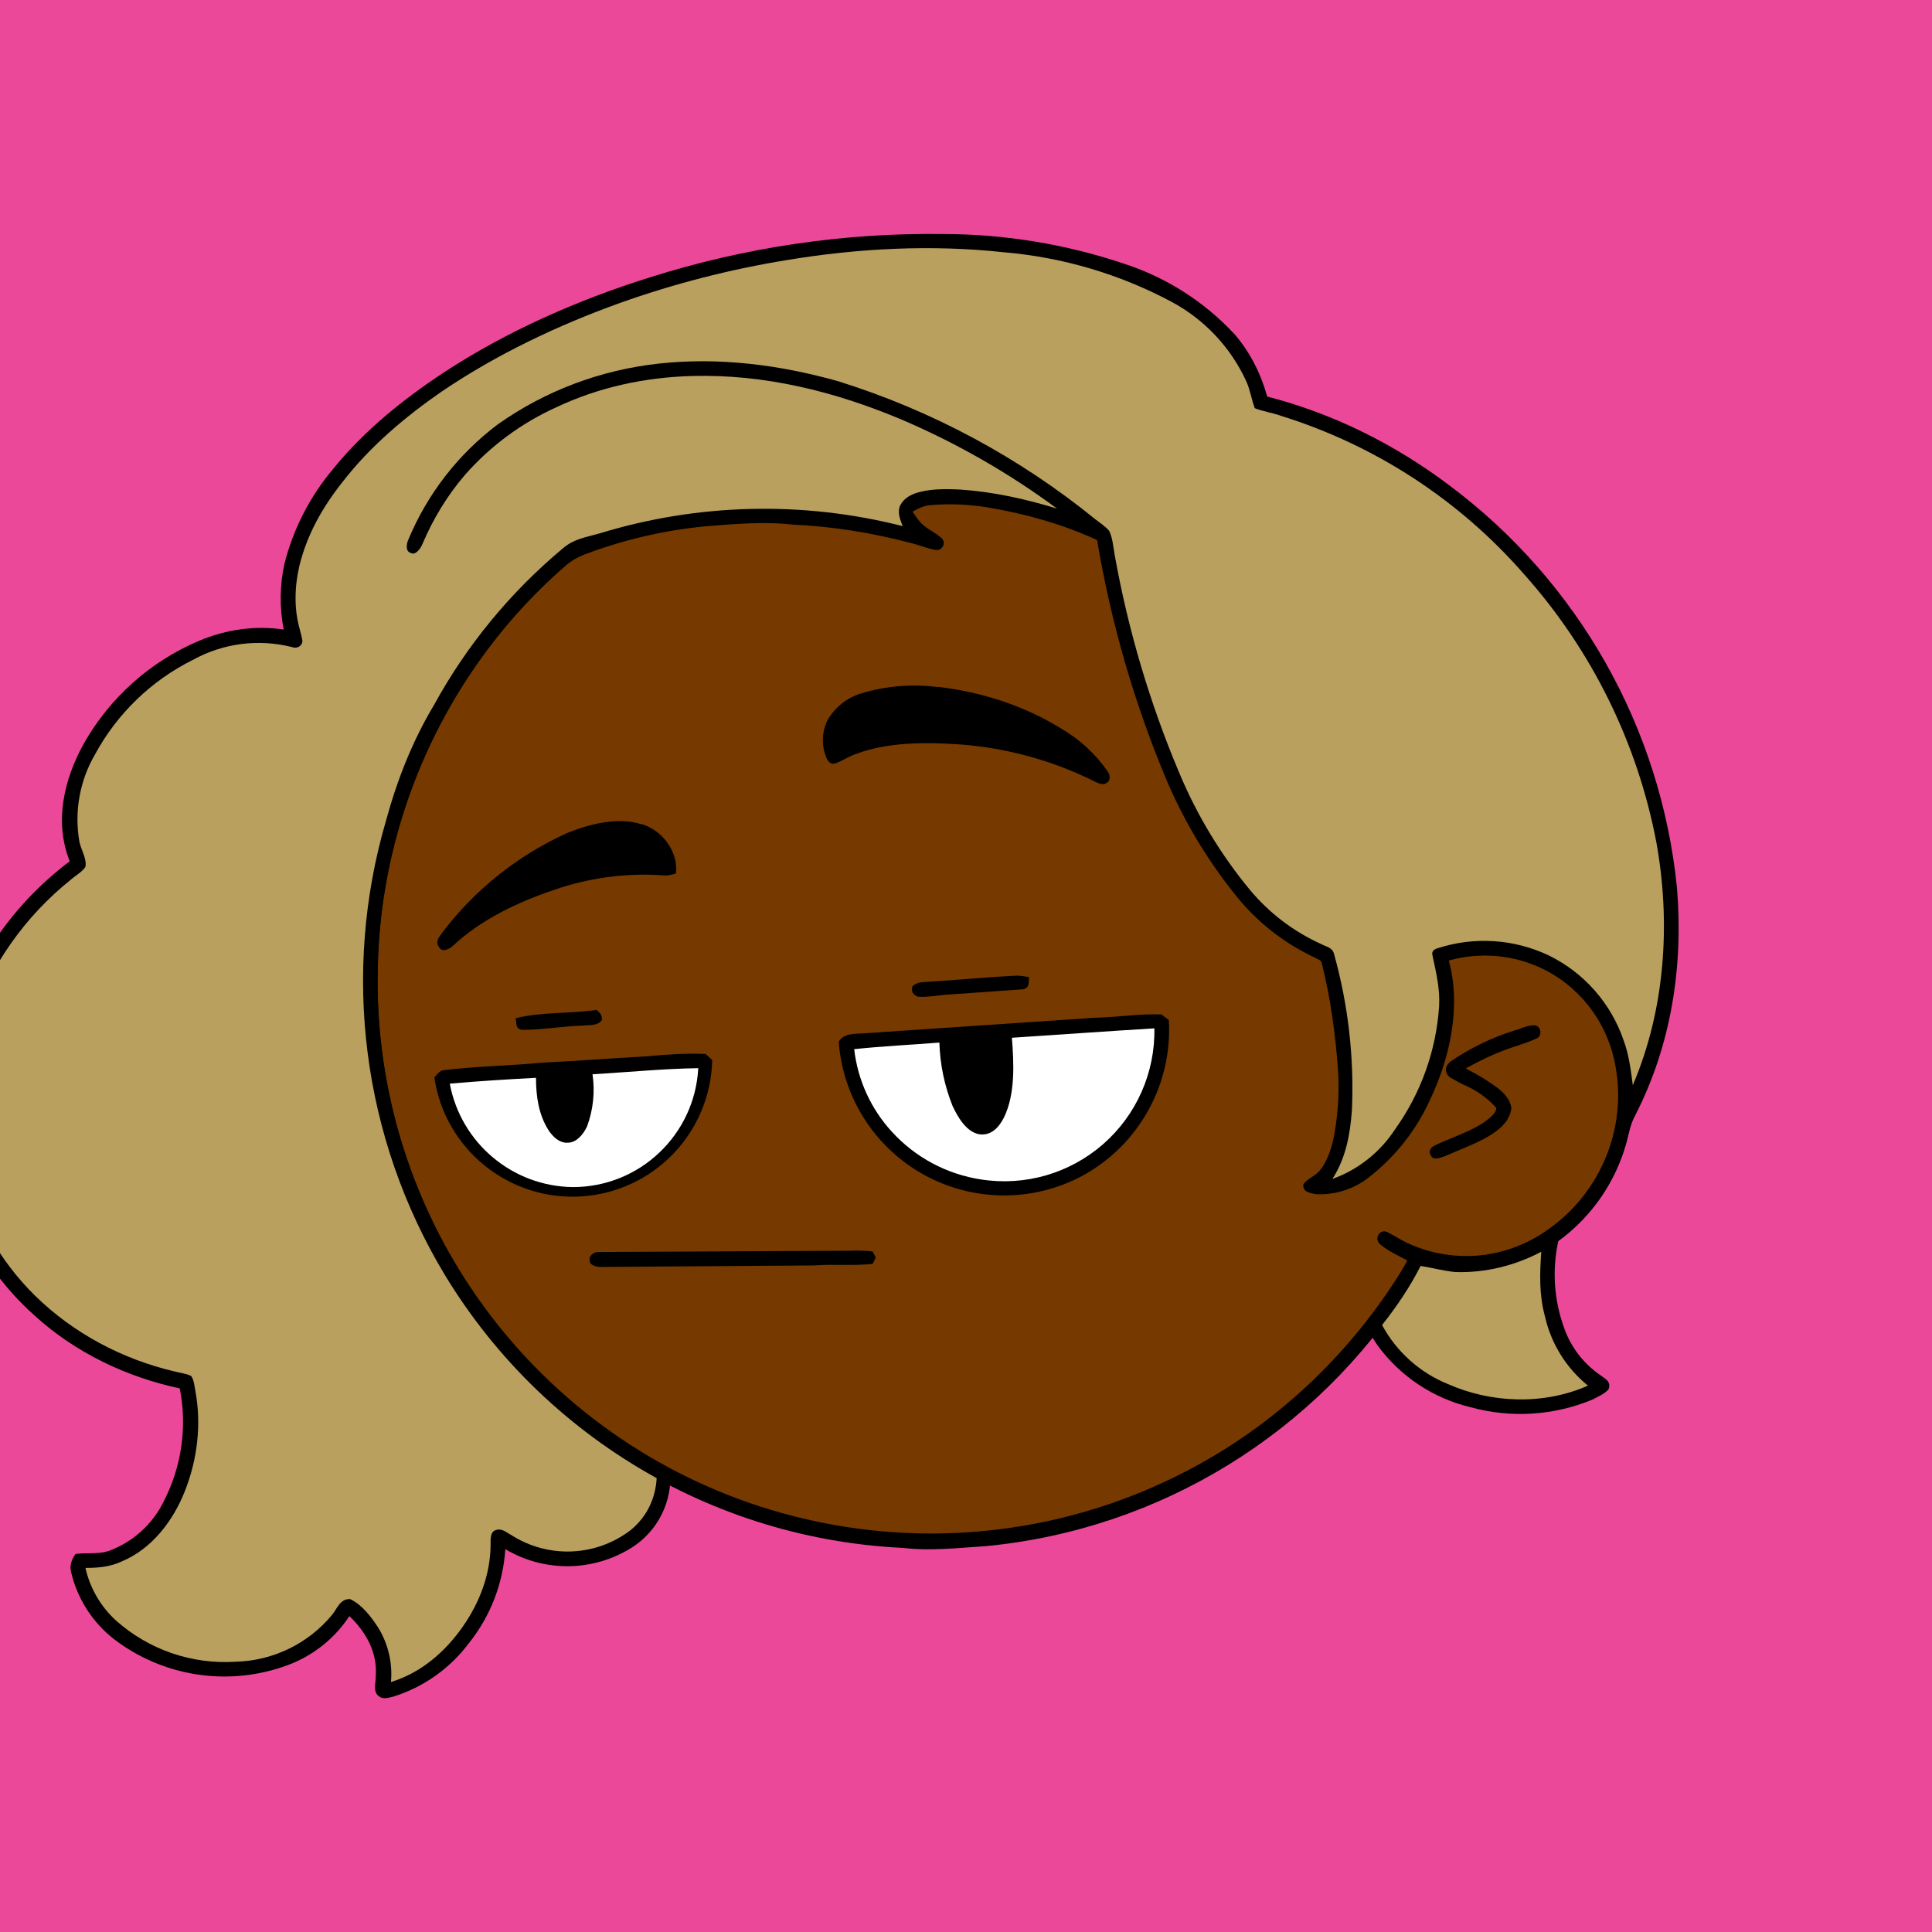
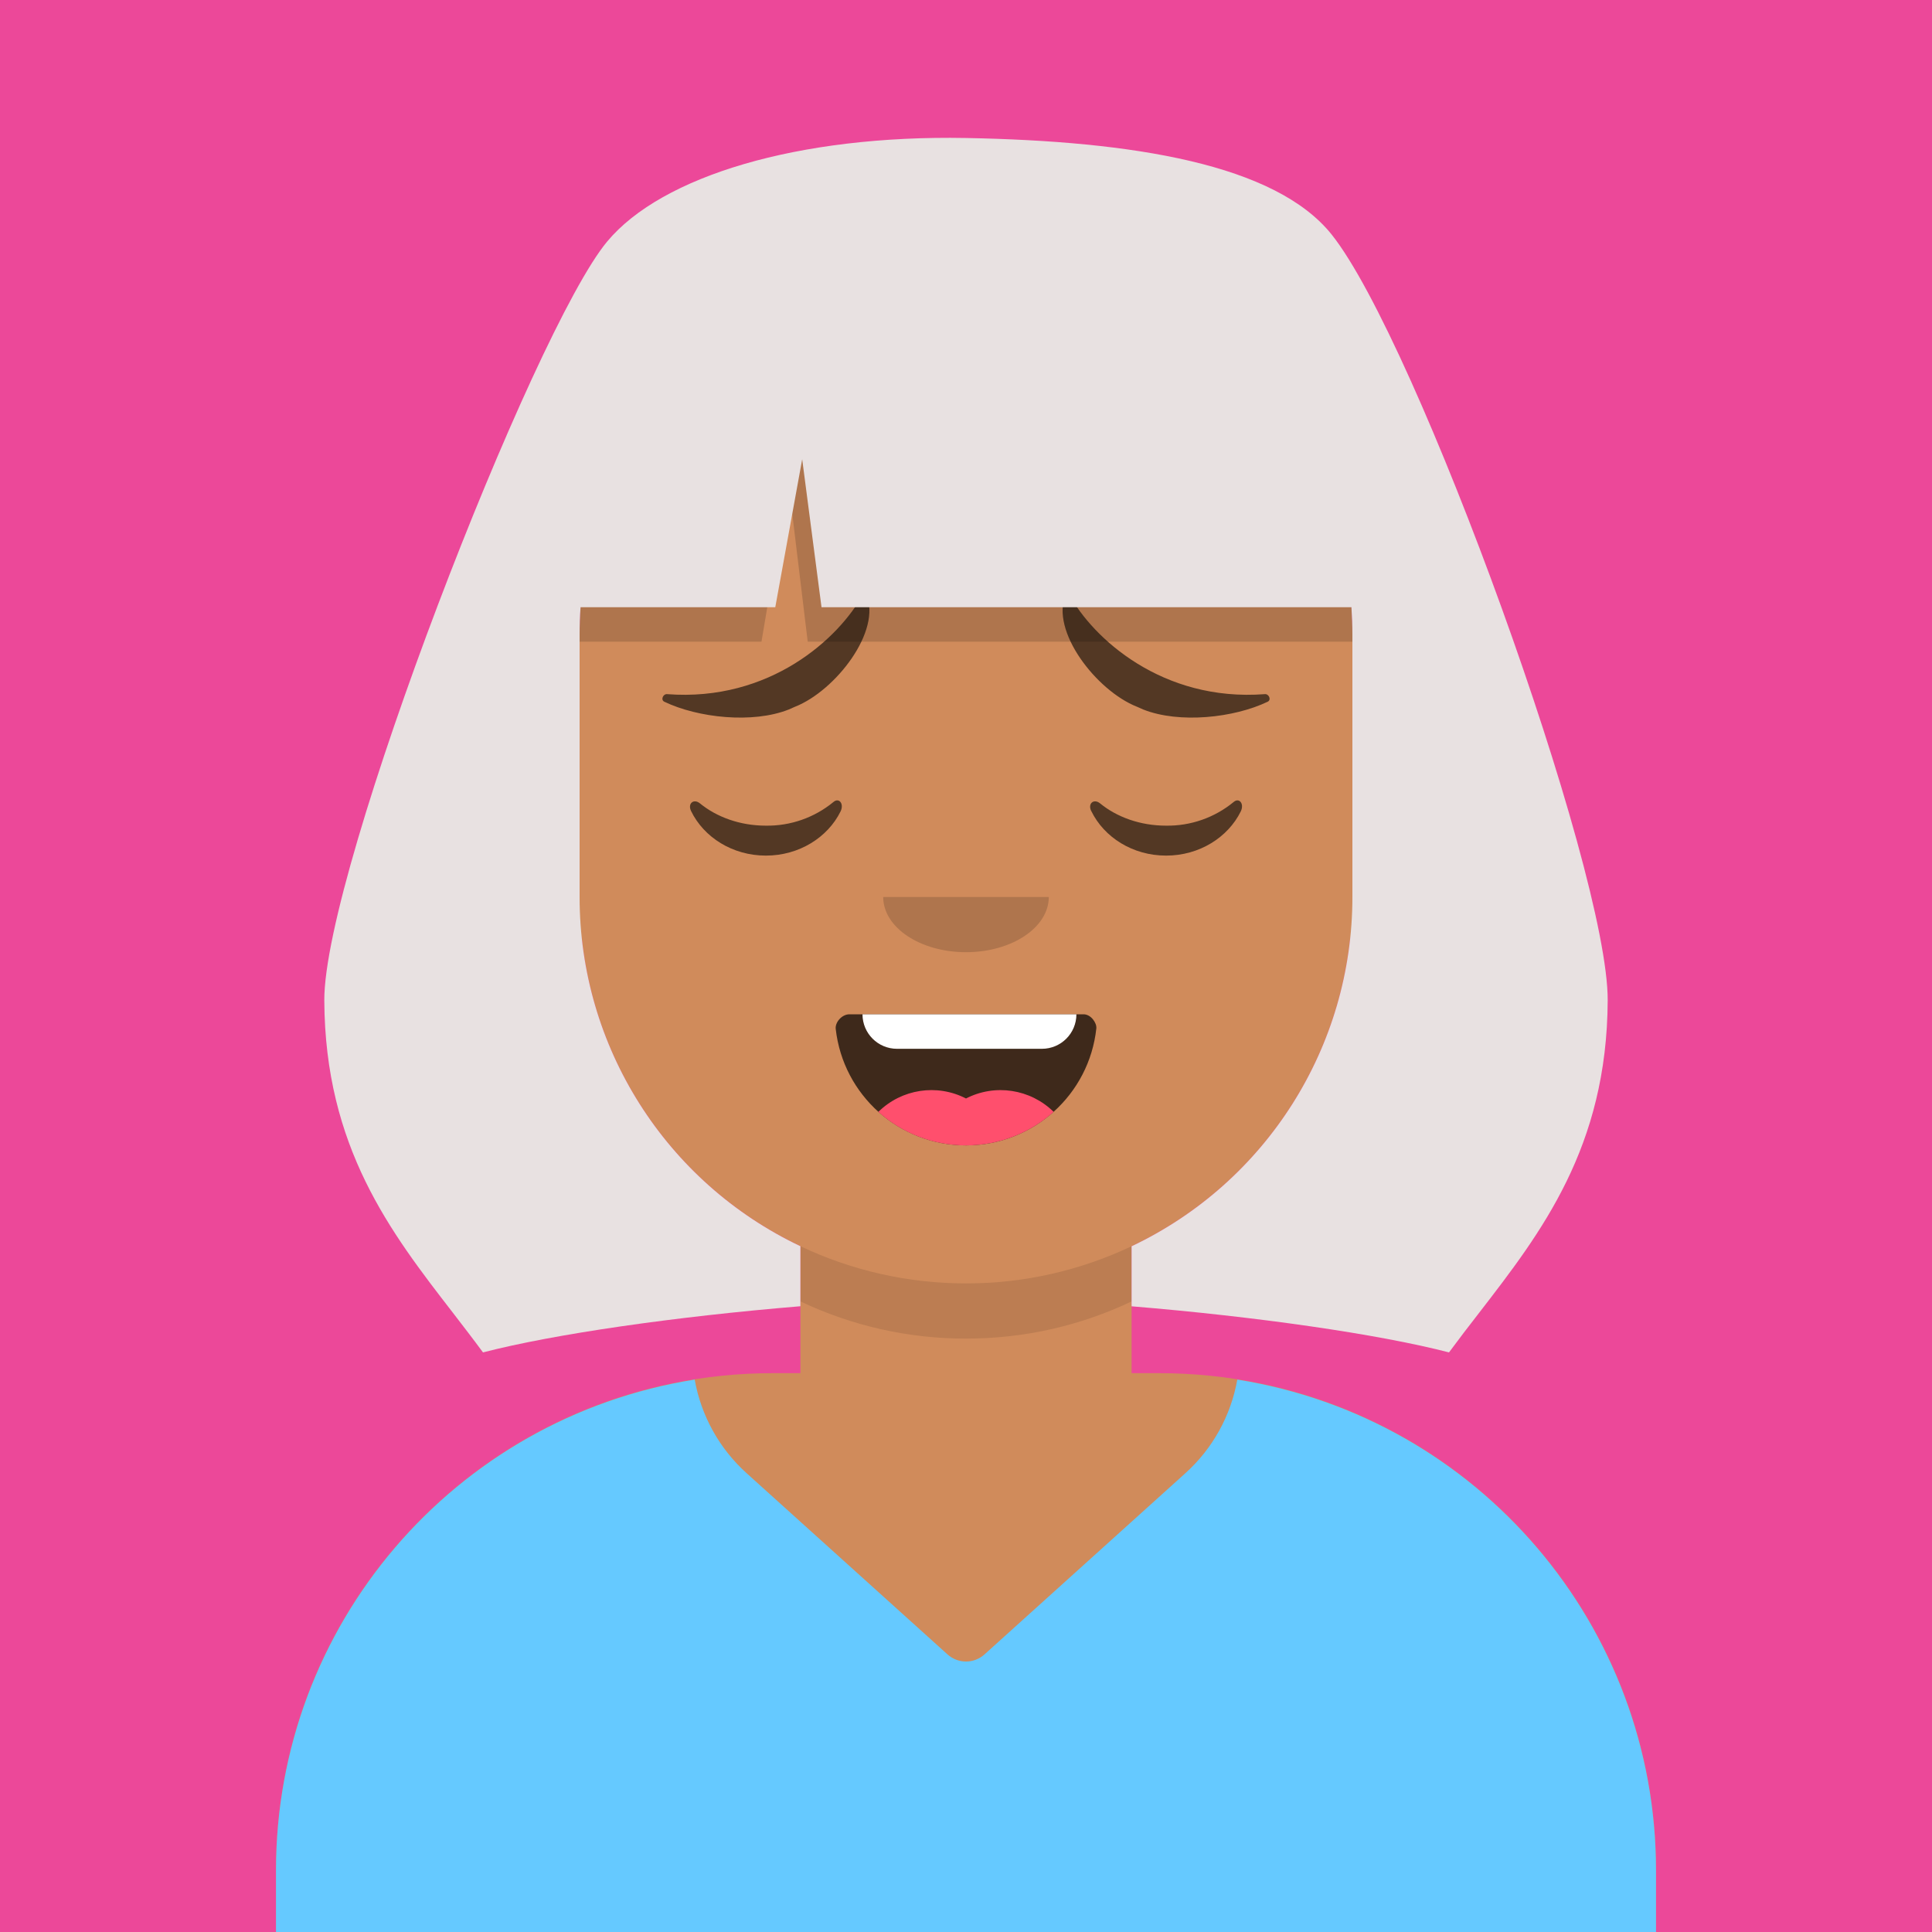
- <svg xmlns="http://www.w3.org/2000/svg" viewBox="0 0 762 762" fill="none" shape-rendering="auto">
+ <svg xmlns="http://www.w3.org/2000/svg" viewBox="0 0 280 280" fill="none" shape-rendering="auto">
  <mask id="viewboxMask">
-     <rect width="762" height="762" rx="0" ry="0" x="0" y="0" fill="#fff" />
+     <rect width="280" height="280" rx="0" ry="0" x="0" y="0" fill="#fff" />
  </mask>
  <g mask="url(#viewboxMask)">
-     <rect fill="#ec4899" width="762" height="762" x="0" y="0" />
-     <path d="M396 164.8a224.8 224.8 0 0 1 104.8 42.4c6.2 4.9 12.5 9.4 18 15a225.4 225.4 0 0 1 71.8 149 58.5 58.5 0 0 1 50.9 42.2 71 71 0 0 1-27.6 76.5c-11 7.7-24.5 12-38 11.7-5 0-10-1.6-15-1.8-1.9 2.2-3.3 4.9-4.8 7.3A223.3 223.3 0 0 1 389 609.8c-11 .7-21.9 2-33 .7a223.7 223.7 0 0 1-178.8-342.3A223.4 223.4 0 0 1 352 163.5c14.6-1.4 29.4-.3 44 1.3Z" fill="#000" />
-     <path fill-rule="evenodd" clip-rule="evenodd" d="M498.8 213.2A216 216 0 0 0 363 169c-13-.2-26.2 1.6-39 4a218 218 0 0 0-113.6 365.5 218.5 218.5 0 0 0 260.4 40.2c35-18.8 64.2-47.3 84.4-81.5l-3-1.6c-2.8-1.4-5.7-3-8-5-2.2-2-.3-5.8 2.7-4.7 1.5.7 3 1.6 4.4 2.4a55 55 0 0 0 59.6-3.6 64.5 64.5 0 0 0 25-69.8 53.1 53.1 0 0 0-24-31 52.6 52.6 0 0 0-47-2.8c-1.6.8-3.4 1.5-5 1.3-2.5-.2-2.8-4.2-.6-5.2 8-4 16.5-5.6 25.4-6.4a217 217 0 0 0-72-146.4c-4.4-4-8.7-8.1-13.9-11.3Zm107.6 196.2c2-1.2 1.3-5.1-1.4-5-2 0-4.2.8-6.2 1.6l-1.4.4a95.1 95.1 0 0 0-25.5 12.4c-2.2 2-2.2 4.4.1 6.2a92 92 0 0 0 5.2 2.8 36 36 0 0 1 13 9.2c-.2 1.9-2 3.4-3.4 4.5l-.2.2c-3.9 3-8.8 5-13.6 7-2.5 1-4.9 2-7.1 3.1-1.7.8-2.6 2.2-1.6 3.9 1 2 3.2 1.1 5 .5l.6-.2 5.4-2.3c5.4-2.3 11-4.5 15.4-8 2.7-2.1 5.1-5.1 5.4-8.7-.5-3.4-2.7-5.7-5.3-7.8a83 83 0 0 0-11.6-7.2l-1.1-.6c5.4-3 10.8-5.6 16.6-7.7l5-1.7a52 52 0 0 0 6.7-2.6Z" fill="#763900" />
-     <g transform="translate(-161 -83)">
-       <path d="M562 467.8c1.7 0 3.2.3 4.9.6-.3 2.3.3 4.3-2.6 4.8l-28.3 2c-4.3.2-8.8 1.2-13 .9-2-.8-2.7-2-2.1-4.1 1.4-1.4 3.2-1.6 5-1.7 12-.7 24-1.9 36.1-2.5ZM396.3 481.3c1.3 1.2 2.2 2 2.1 3.9-1.4 2.5-5 2-7.4 2.3-8 .2-16 1.7-24 1.7-2.8-.3-2.2-2.5-2.6-4.6 10.3-2.6 21.4-1.7 32-3.3ZM618.9 483l3.1 2.3a65.6 65.6 0 0 1-34.2 61.5 65.4 65.4 0 0 1-96-53c2.1-3.2 5.8-3 9.2-3.2l92-6.2c8.7-.2 17.2-1.6 25.9-1.3Z" fill="#000" />
-       <path d="M616.3 488.6a59.2 59.2 0 0 1-68.3 59.6 59.7 59.7 0 0 1-35.3-18.9 57.9 57.9 0 0 1-14.8-32.5c11.2-1.2 22.4-1.7 33.6-2.6a73 73 0 0 0 5.2 25c2 4.3 5.3 10 10.2 11.1 4.8.9 8-2.5 10-6.4 4.6-9.3 4-21.5 3.2-31.6 18.7-1.2 37.5-2.6 56.2-3.7Z" fill="#fff" />
-       <path d="M415 499.7c8.1-.7 16.1-1.4 24.3-1l2.6 2.4a55.1 55.1 0 0 1-109.6 6.8c1-.9 2.1-2.7 3.6-2.8 13-1.6 26-1.7 39.1-3 13.4-.6 26.7-1.7 40-2.4Z" fill="#000" />
-       <path d="M436.4 504.3a49.5 49.5 0 0 1-49.4 46.9 50 50 0 0 1-48.6-40.8c11.3-1 22.7-1.7 34-2.3 0 7.2 1 14.4 4.9 20.6 1.7 2.6 4.3 5.2 7.7 5 3.5-.1 6-3.3 7.5-6.3a42 42 0 0 0 2.2-20.7c13.9-.8 27.8-2.2 41.7-2.4Z" fill="#fff" />
+     <rect fill="#ec4899" width="280" height="280" x="0" y="0" />
+     <g transform="translate(8)">
+       <path d="M132 36a56 56 0 0 0-56 56v6.17A12 12 0 0 0 66 110v14a12 12 0 0 0 10.3 11.88 56.04 56.04 0 0 0 31.7 44.73v18.4h-4a72 72 0 0 0-72 72v9h200v-9a72 72 0 0 0-72-72h-4v-18.39a56.04 56.04 0 0 0 31.7-44.73A12 12 0 0 0 198 124v-14a12 12 0 0 0-10-11.83V92a56 56 0 0 0-56-56Z" fill="#d08b5b" />
+       <path d="M108 180.61v8a55.79 55.79 0 0 0 24 5.39c8.59 0 16.73-1.93 24-5.39v-8a55.79 55.79 0 0 1-24 5.39 55.79 55.79 0 0 1-24-5.39Z" fill="#000" fill-opacity=".1" />
+       <g transform="translate(0 170)">
+         <path d="M92.68 29.94A72.02 72.02 0 0 0 32 101.05V110h200v-8.95a72.02 72.02 0 0 0-60.68-71.11 23.87 23.87 0 0 1-7.56 13.6l-29.08 26.23a4 4 0 0 1-5.36 0l-29.08-26.23a23.87 23.87 0 0 1-7.56-13.6Z" fill="#65c9ff" />
+       </g>
+       <g transform="translate(78 134)">
+         <path fill-rule="evenodd" clip-rule="evenodd" d="M35.12 15.13a19 19 0 0 0 37.77-.09c.08-.77-.77-2.04-1.85-2.04H37.1C36 13 35 14.18 35.12 15.13Z" fill="#000" fill-opacity=".7" />
+         <path d="M70 13H39a5 5 0 0 0 5 5h21a5 5 0 0 0 5-5Z" fill="#fff" />
+         <path d="M66.7 27.14A10.96 10.96 0 0 0 54 25.2a10.95 10.95 0 0 0-12.7 1.94A18.93 18.93 0 0 0 54 32c4.88 0 9.33-1.84 12.7-4.86Z" fill="#FF4F6D" />
+       </g>
+       <g transform="translate(104 122)">
+         <path fill-rule="evenodd" clip-rule="evenodd" d="M16 8c0 4.42 5.37 8 12 8s12-3.58 12-8" fill="#000" fill-opacity=".16" />
+       </g>
+       <g transform="translate(76 90)">
+         <path d="M16.16 27.55c1.85 3.8 6 6.45 10.84 6.45 4.81 0 8.96-2.63 10.82-6.4.55-1.13-.24-2.05-1.03-1.37a15.05 15.05 0 0 1-9.8 3.43c-3.73 0-7.12-1.24-9.55-3.23-.9-.73-1.82.01-1.28 1.12ZM74.16 27.55c1.85 3.8 6 6.45 10.84 6.45 4.81 0 8.96-2.63 10.82-6.4.55-1.13-.24-2.05-1.03-1.37a15.05 15.05 0 0 1-9.8 3.43c-3.74 0-7.13-1.24-9.56-3.23-.9-.73-1.82.01-1.28 1.12Z" fill-rule="evenodd" clip-rule="evenodd" fill="#000" fill-opacity=".6" />
+       </g>
+       <g transform="translate(76 82)">
+         <path d="m31.23 20.42-.9.4c-5.25 2.09-13.2 1.21-18.05-1.12-.57-.27-.18-1.15.4-1.1 14.92 1.14 24.96-8.15 28.37-14.45.1-.18.41-.2.49-.03 2.3 5.32-4.45 13.98-10.3 16.3ZM80.77 20.42l.9.4c5.25 2.09 13.2 1.21 18.05-1.12.57-.27.18-1.15-.4-1.1-14.92 1.14-24.96-8.15-28.37-14.45-.1-.18-.41-.2-.49-.03-2.3 5.32 4.45 13.98 10.3 16.3Z" fill-rule="evenodd" clip-rule="evenodd" fill="#000" fill-opacity=".6" />
+       </g>
+       <g transform="translate(-1)">
+         <path fill-rule="evenodd" clip-rule="evenodd" d="M69.03 76.21C81.97 43.13 95.65 26.6 110.06 26.6c.54 0 29.25-.24 48.05-.36C178.77 35.59 193 55.3 193 78.1V93h-82.94l-2.8-23.18L103.36 93H69V78.11c0-.63.01-1.27.03-1.9Z" fill="#000" fill-opacity=".16" />
+         <path d="M40 145c-.09-18.98 30.32-97.2 41-110 7.92-9.5 27.7-15.45 52-15 24.3.45 44.86 3.81 53 14 12.32 15.43 40.09 92.02 40 111-.1 21.27-9.62 33.59-18.6 45.22A293.1 293.1 0 0 0 203 196c-10.28-2.66-27.85-5.18-46-6.68v-8.7A56 56 0 0 0 189 130V92c0-1.34-.05-2.68-.14-4h-76.8l-2.8-21.44L105.36 88H77.14c-.1 1.32-.14 2.66-.14 4v38a56 56 0 0 0 32 50.61v8.7c-18.15 1.5-35.72 4.03-46 6.69-1.42-1.93-2.9-3.84-4.39-5.78C49.62 178.6 40.1 166.27 40 145Z" fill="#e8e1e1" />
+       </g>
+       <g transform="translate(49 72)" />
+       <g transform="translate(62 42)" />
    </g>
-     <g transform="translate(-161 -83)">
-       <path d="M531 353.9c17 2 34 7.4 48.6 16.5a57 57 0 0 1 18.3 16.9c.9 1.2 1.2 3.5-.2 4.3-1.2 1.2-2.9.5-4.2 0a143 143 0 0 0-54-15c-13.4-.9-28.2-1-41 3.8-3 1-5.6 3-8.5 3.8-1.4.3-2.5-1-3-2.2a18 18 0 0 1 .3-14.8 23 23 0 0 1 13.3-10.7A72.5 72.5 0 0 1 531 354ZM414 408c8.2 2.4 14.6 10.9 13.6 19.5-1.9.6-3.6 1-5.6.7a108 108 0 0 0-42.8 5.9c-14 4.7-28.5 11.6-39.4 21.8-1.4 1.3-4.3 3-5.6.7-1.7-2.3 0-4 1.4-6a128 128 0 0 1 49-39c8.8-3.6 20-6.5 29.4-3.5Z" fill="#000" />
-     </g>
-     <g transform="translate(-161 -83)">
-       <path d="M496 576.3c3-.1 6.1-.1 9.2.3l1.2 2.4-1.2 2.5c-7.7.8-15.5 0-23.2.6l-84 .6c-1.7 0-4.6-.6-4.4-2.7-.5-1.7 1.8-3.3 3.3-3.2l99-.5Z" fill="#000" />
-     </g>
-     <g transform="translate(-161 -83)" />
-     <g transform="translate(-161 -83)" />
-     <g transform="translate(-161 -83)">
-       <path d="M533 175.3a225 225 0 0 1 71 11.6 102.8 102.8 0 0 1 44 28c6.1 7.1 10.3 15.5 12.8 24.5 26 6.7 50.3 18.8 71.8 35A226.3 226.3 0 0 1 822.4 433c2.6 31-2.2 62.2-16.5 90-1.8 3.3-2.4 6.9-3.4 10.5a71.8 71.8 0 0 1-26.9 39A61.6 61.6 0 0 0 778 607a37.5 37.5 0 0 0 13.8 18.1c2 1.6 4.9 2.6 3.6 5.9-1.6 1.8-4.2 2.9-6.3 4a74.1 74.1 0 0 1-48.2 3 63.8 63.8 0 0 1-36.6-24.4c-1.7-2.6-3.8-5.6-4.4-8.7.7-1.7 1.8-3 2.9-4.3 5.1-6.3 9.6-13.3 13.3-20.5-3.7-2.1-8.3-4-11.3-7-1.3-2.1.6-5.2 3.1-4.2 4.8 2.3 9 5.6 14.1 7.2a55.1 55.1 0 0 0 23.1 2.2 59.7 59.7 0 0 0 34-16.4 66.3 66.3 0 0 0 19.5-37c1.5-11 .8-21.9-3.4-32.1a52 52 0 0 0-62.8-31c5 18.1.5 38.4-7.4 55a81.2 81.2 0 0 1-24.3 30.7A31.2 31.2 0 0 1 680 554c-2.4-.5-5.4-.9-4.9-4 1.8-2.3 4.7-3.2 6.5-5.4 2.7-3.3 4.2-7.8 5.2-11.8a106 106 0 0 0 2-26.8c-1-14.5-2.9-28.7-6.4-42.8-.2-1.7-1.7-1.8-3-2.6a86.8 86.8 0 0 1-31.2-24.7 192.7 192.7 0 0 1-27-45 427.7 427.7 0 0 1-27.5-94.9c-13.5-6.2-28-10.3-42.7-12.8a92.3 92.3 0 0 0-22.8-1c-2.7.2-5 1.3-7.3 2.6 1.4 2 2.6 4 4.6 5.6 2.2 1.8 5 3 7 5 1.8 1.8 0 5-2.5 4.5-3.4-.6-6.6-2-10-2.8-15.2-4-30.8-6.5-46.5-7.2-11.6-1.3-23-.2-34.5.7a185 185 0 0 0-47.2 11c-2.9 1.1-5.4 2.5-7.7 4.5A214.4 214.4 0 0 0 310 466a217.4 217.4 0 0 0 107.1 191.8c2.7 1.6 6 2.9 8.2 5.1a32.8 32.8 0 0 1-15 30.4 47.7 47.7 0 0 1-50 .7 66 66 0 0 1-14.3 37 59.3 59.3 0 0 1-30 21.2c-2 .4-4 1.3-5.8-.4-2.2-1.7-.9-5.4-1-7.8.7-9.3-3.9-17.4-10.4-23.6a49.7 49.7 0 0 1-24.2 19.3A71.7 71.7 0 0 1 208 731a47.2 47.2 0 0 1-19-28.1c-.6-2.5.3-5 1.8-7 4.3-.6 8.4.2 12.8-1.1a39 39 0 0 0 22.1-19.9 68.2 68.2 0 0 0 6.2-44.3c-21-4.5-41-14-57-28.5A109.5 109.5 0 0 1 143 487.1a128.6 128.6 0 0 1 45.5-64.4c-6.2-15.6-2.3-32.3 5.6-46.5a94.6 94.6 0 0 1 45.5-40.5c10.5-4.4 22-6.1 33.3-4.4a63.7 63.7 0 0 1 .3-26 93.7 93.7 0 0 1 19.4-37.6c12-14.8 27.4-27.2 43.3-37.7 25-16.4 53-28.7 81.4-37.6A366.8 366.8 0 0 1 533 175.3Z" fill="#000" />
-       <path d="M557 182.5a171 171 0 0 1 66 19.5 67.5 67.5 0 0 1 29.6 31.5c1.5 3.4 2 7 3.3 10.5 3.3 1.3 7 1.8 10.3 3a210 210 0 0 1 96.1 62.7 220.8 220.8 0 0 1 52 105.6C820 447 817.8 481 805 511c-.8-6-1.5-11.9-3.6-17.6a58.3 58.3 0 0 0-29.4-33.5 59.4 59.4 0 0 0-44-2.9c-1.4.4-2.5 1.2-2 2.9 1.4 6.6 3 13.1 2.6 20a93.9 93.9 0 0 1-17.3 48.4 49.6 49.6 0 0 1-24.8 19.7c5.3-8.2 7-17.5 7.7-27a196.9 196.9 0 0 0-7-61.6c-.6-2.7-2.9-2.9-5-4A78.9 78.9 0 0 1 654 434a184 184 0 0 1-27.9-46.2 404 404 0 0 1-25.4-85.6c-.6-3.2-.8-6.8-2.2-9.8-1.5-1.8-3.6-3.1-5.5-4.6a305 305 0 0 0-101.3-54.4c-23-6.5-47-9.6-70.8-7-23 2.5-44.8 10.7-63.6 24a109.6 109.6 0 0 0-35.4 45.8c-.6 1.6-1 4.2 1.1 4.9 2 1.1 4-2 4.6-3.5 4.2-9.9 9.7-19 16.7-27.2a106.2 106.2 0 0 1 36.2-26.8c16.7-7.9 35-11.8 53.4-12.3 28.6-.8 56.3 6.1 82.5 17.1a304.4 304.4 0 0 1 61.5 35.2c-12.4-3.8-25-6.6-38-7.5-5.9-.3-12.5-.4-18 1.5-2.7 1-5 2.6-6.1 5.3-.8 2.8.3 5 1.2 7.6a221.8 221.8 0 0 0-119.6 2.9c-5.2 1.5-10 2.1-14.3 5.8a214.7 214.7 0 0 0-51 62c-8.4 14-14.5 29.5-18.8 45.3a224.8 224.8 0 0 0 23 179.1A224.1 224.1 0 0 0 420 666c-.5 8.3-4 15.4-10.4 20.6a41 41 0 0 1-47 1.8c-2-1-3.6-2.8-6.1-1.9-2.2.6-2 3.8-2 5.5 0 11.8-4.3 23-11 32.6-7 10-16.5 18.2-28.3 21.8a35 35 0 0 0-5-21.4c-2.8-4.3-6.4-9.1-11.1-11.3-4-.2-5.1 3.8-7.2 6.3a51 51 0 0 1-37.9 18.4 64.7 64.7 0 0 1-47.2-16.2 40 40 0 0 1-12.1-20.8c4.9 0 9.7-.4 14.2-2.5 12-5 20.4-16 25.1-28 4.8-12.2 6.5-26 4.1-39-.4-2-.5-4.5-1.7-6.2-2-1-4.4-1.2-6.6-1.8-20.5-4.8-39.8-15-54.9-29.8a103.6 103.6 0 0 1-25.2-108.3 122 122 0 0 1 39.3-55.9c1.8-1.6 4.4-3 5.7-5 .6-3.3-1.8-6.8-2.4-10a51 51 0 0 1 6.2-34.4 89 89 0 0 1 38.7-37.3 53.6 53.6 0 0 1 38.9-5c1.9.7 3.8-.1 4.2-2.2-.2-1.6-.7-3.3-1.1-4.9-2.3-8-2-17-.1-25 3-12.3 9.2-23.2 17-33 10.8-14 24.8-25.8 39.3-35.8 21.6-14.6 45.6-26 70.1-34.8a375.4 375.4 0 0 1 65.7-16.9c28.3-4.7 57.2-6.2 85.8-3.1ZM768.9 576.6c-.6 8.6-.9 17 1.4 25.4a49 49 0 0 0 17 27.5c-17.3 7.7-38 7-55.2-.6a51.6 51.6 0 0 1-26-23.3c5.8-7.3 11-15 15.2-23.3 4.6.7 9.1 2 13.7 2.4 11.8.4 23.5-2.5 33.9-8Z" fill="#b9a05f" />
-     </g>
-     <g transform="translate(-161 -83)" />
  </g>
</svg>
